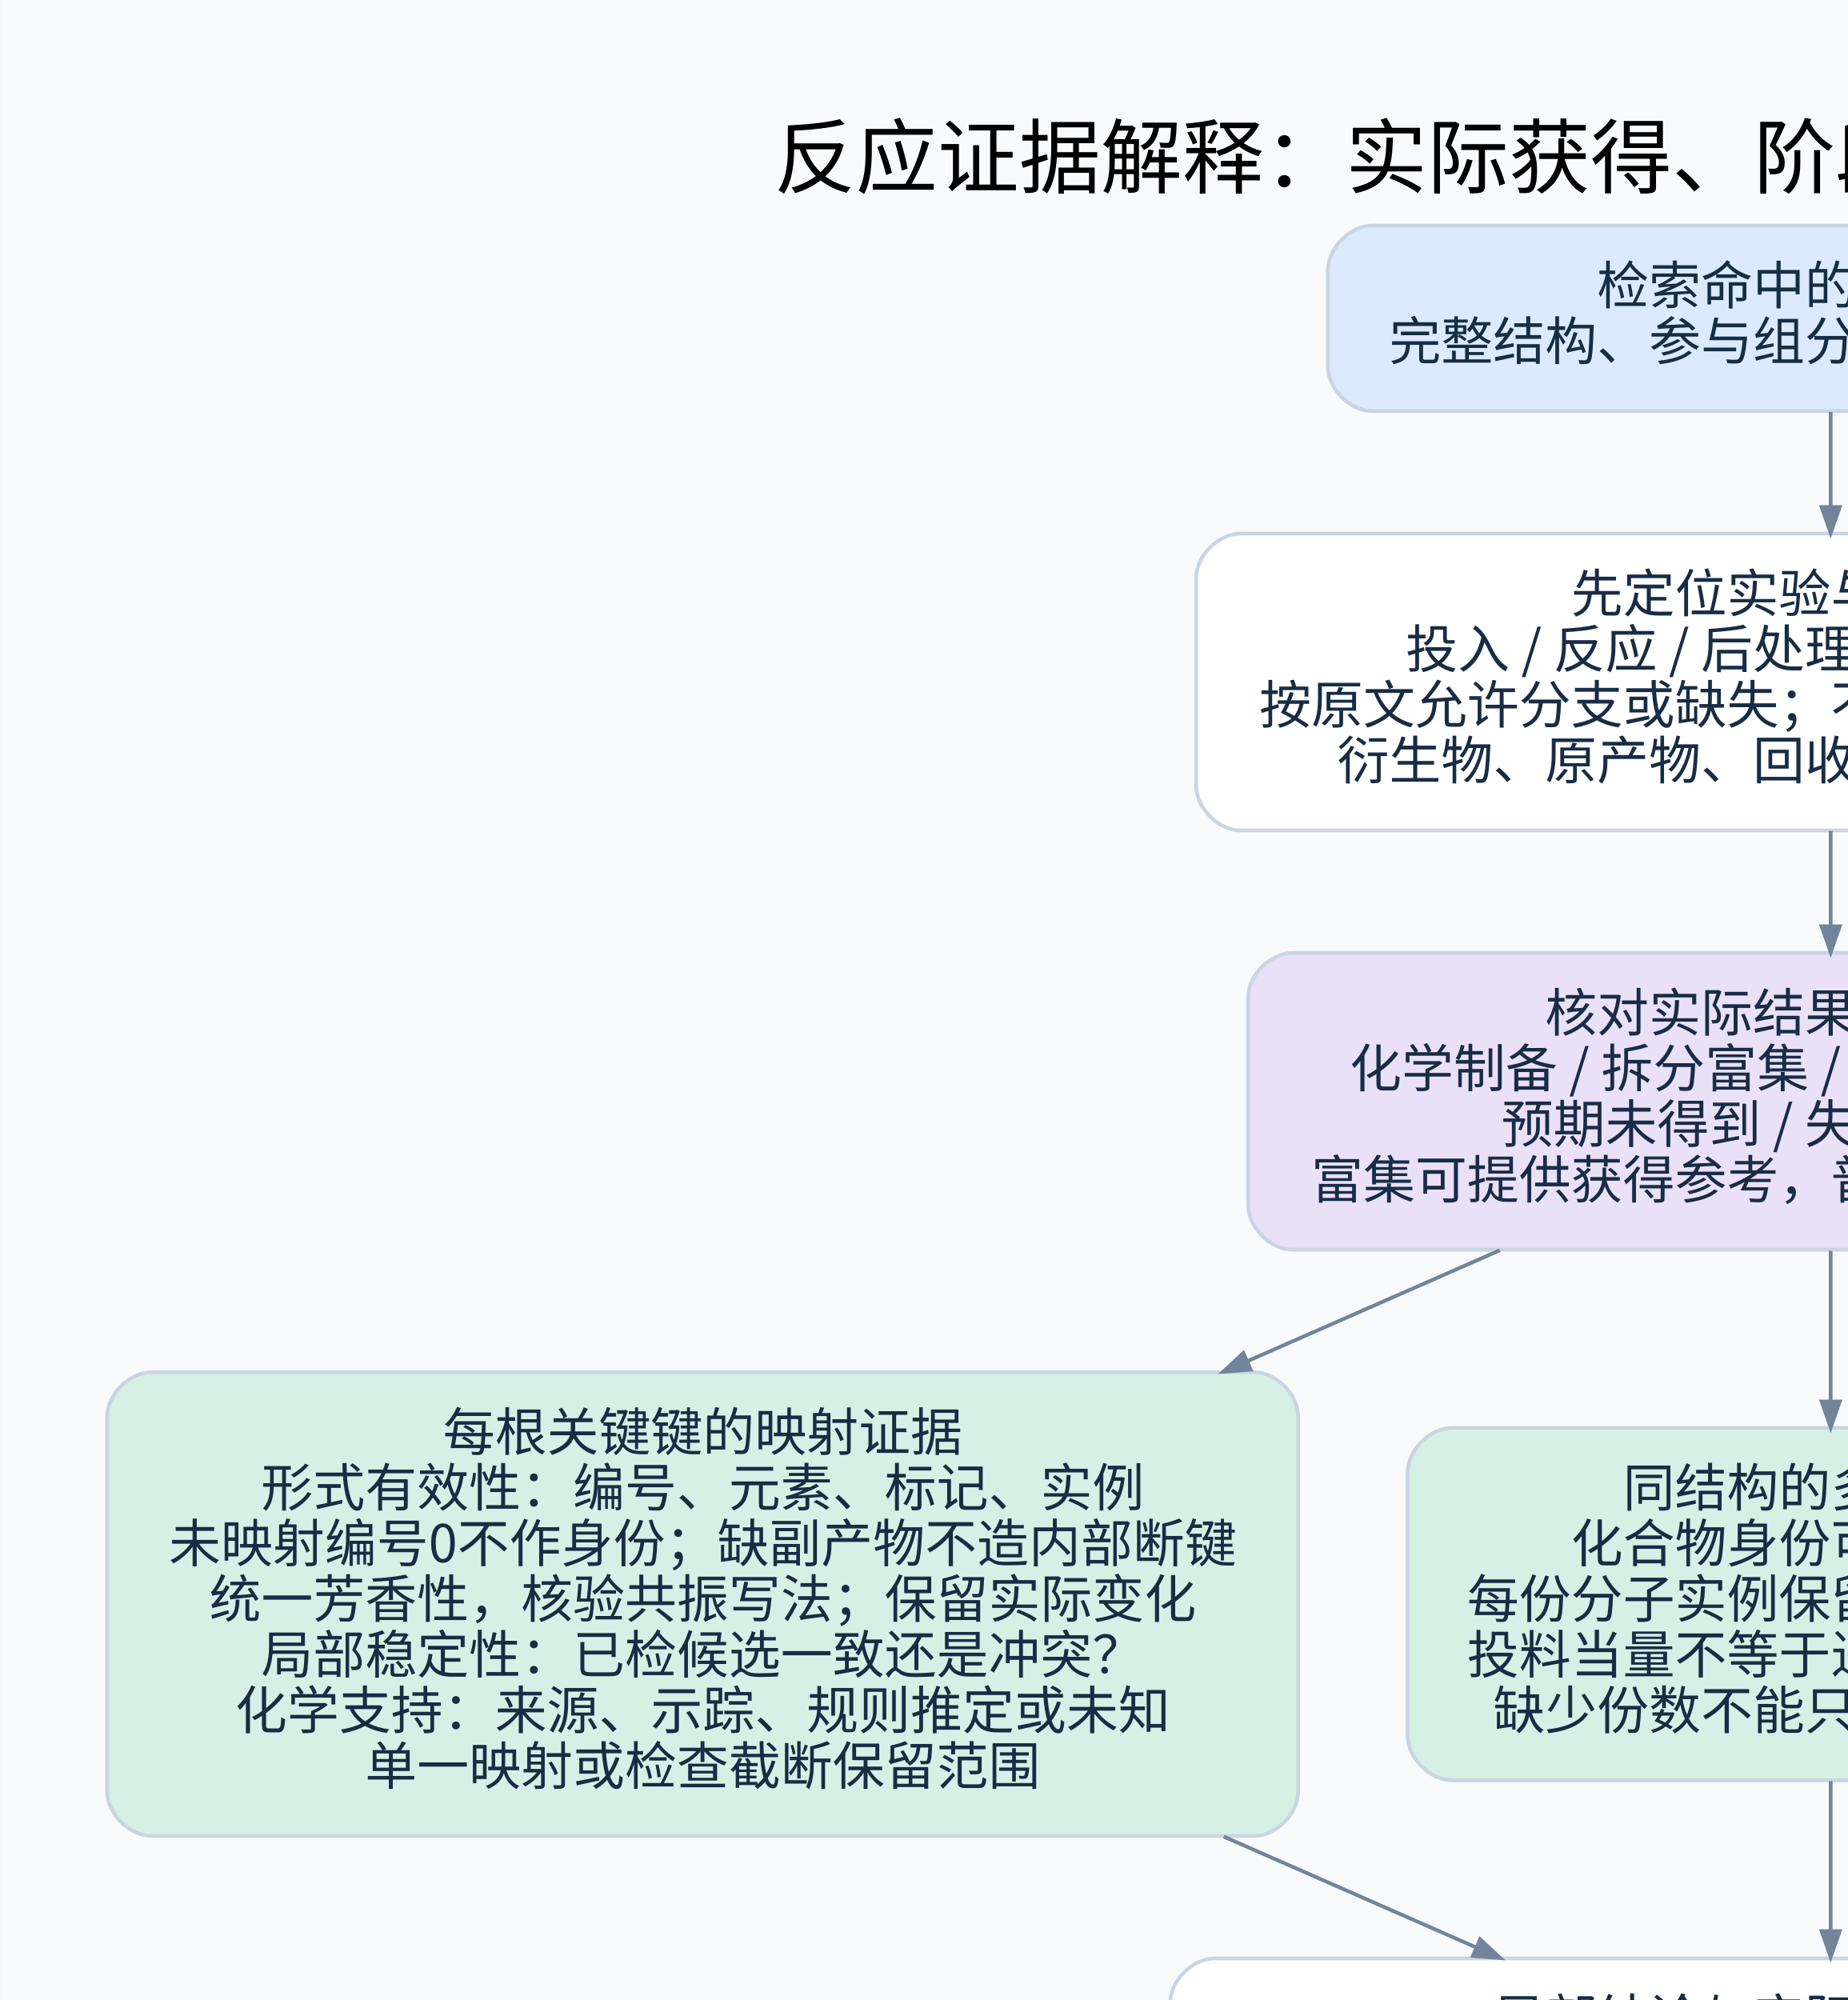
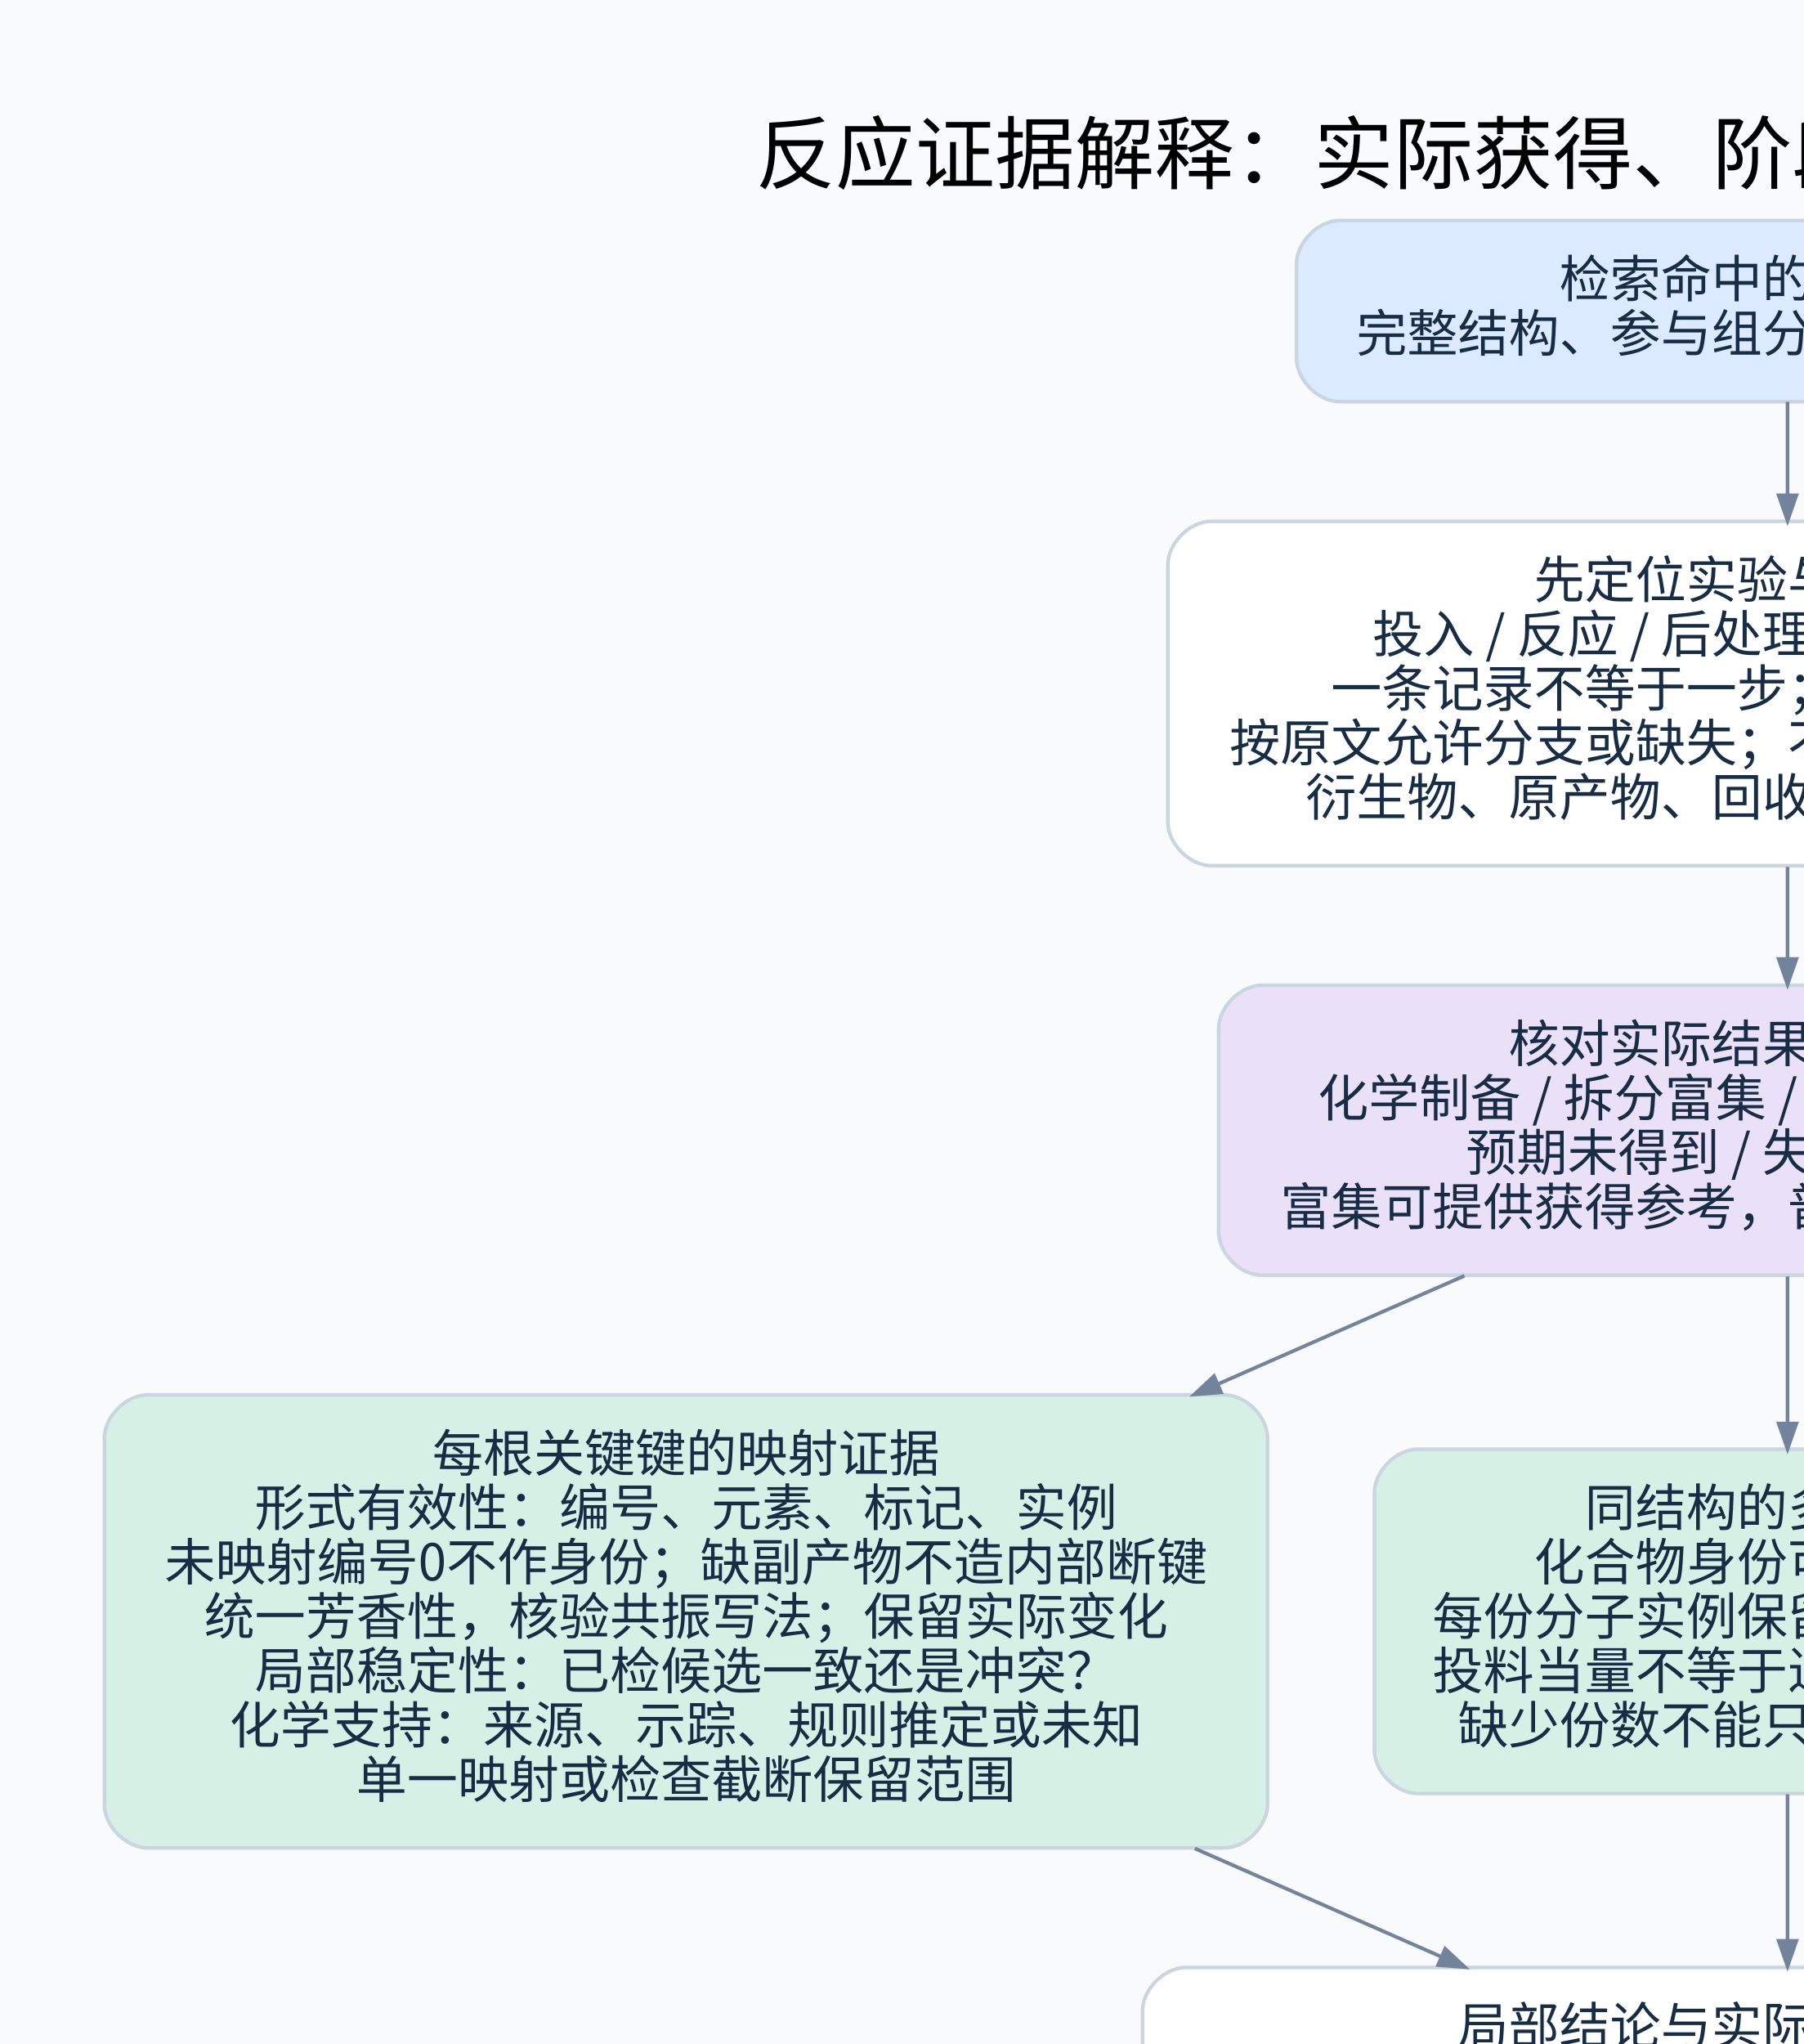
- <svg xmlns="http://www.w3.org/2000/svg" width="1627pt" height="1761pt" viewBox="0.00 0.00 901.10 975.60">
-   <g id="graph0" class="graph" transform="scale(1.81 1.81) rotate(0) translate(28.8 946.8)">
-     <polygon fill="#f8fafc" stroke="transparent" points="-28.8,28.8 -28.8,-946.8 872.3,-946.8 872.3,28.8 -28.8,28.8" />
-     <text text-anchor="middle" x="421.75" y="-896.4" font-family="Noto Sans CJK SC" font-size="22.00">反应证据解释：实际获得、阶段关系与局部确定性</text>
+ <svg xmlns="http://www.w3.org/2000/svg" width="1627pt" height="1843pt" viewBox="0.00 0.00 901.10 1020.60">
+   <g id="graph0" class="graph" transform="scale(1.81 1.81) rotate(0) translate(28.8 991.8)">
+     <polygon fill="#f8fafc" stroke="transparent" points="-28.8,28.8 -28.8,-991.8 872.3,-991.8 872.3,28.8 -28.8,28.8" />
+     <text text-anchor="middle" x="421.75" y="-941.4" font-family="Noto Sans CJK SC" font-size="22.00">反应证据解释：实际获得、阶段关系与局部确定性</text>
    <g id="node1" class="node">
-       <path fill="#dbeafe" stroke="#cad5e2" d="M588,-886C588,-886 341,-886 341,-886 335,-886 329,-880 329,-874 329,-874 329,-848 329,-848 329,-842 335,-836 341,-836 341,-836 588,-836 588,-836 594,-836 600,-842 600,-848 600,-848 600,-874 600,-874 600,-880 594,-886 588,-886" />
-       <text text-anchor="middle" x="464.5" y="-864.8" font-family="Noto Sans CJK SC" font-size="14.00" fill="#172d45">检索命中的实际记录</text>
-       <text text-anchor="middle" x="464.5" y="-849.8" font-family="Noto Sans CJK SC" font-size="14.00" fill="#172d45">完整结构、参与组分、原文与目标位置</text>
+       <path fill="#dbeafe" stroke="#cad5e2" d="M588,-931C588,-931 341,-931 341,-931 335,-931 329,-925 329,-919 329,-919 329,-893 329,-893 329,-887 335,-881 341,-881 341,-881 588,-881 588,-881 594,-881 600,-887 600,-893 600,-893 600,-919 600,-919 600,-925 594,-931 588,-931" />
+       <text text-anchor="middle" x="464.5" y="-909.8" font-family="Noto Sans CJK SC" font-size="14.00" fill="#172d45">检索命中的实际记录</text>
+       <text text-anchor="middle" x="464.5" y="-894.8" font-family="Noto Sans CJK SC" font-size="14.00" fill="#172d45">完整结构、参与组分、原文与目标位置</text>
    </g>
    <g id="node2" class="node">
-       <path fill="white" stroke="#cad5e2" d="M623.5,-803C623.5,-803 305.5,-803 305.5,-803 299.5,-803 293.5,-797 293.5,-791 293.5,-791 293.5,-735 293.5,-735 293.5,-729 299.5,-723 305.5,-723 305.5,-723 623.5,-723 623.5,-723 629.5,-723 635.5,-729 635.5,-735 635.5,-735 635.5,-791 635.5,-791 635.5,-797 629.5,-803 623.5,-803" />
-       <text text-anchor="middle" x="464.5" y="-781.8" font-family="Noto Sans CJK SC" font-size="14.00" fill="#172d45">先定位实验与样品阶段</text>
-       <text text-anchor="middle" x="464.5" y="-766.8" font-family="Noto Sans CJK SC" font-size="14.00" fill="#172d45">投入 / 反应 / 后处理 / 分离 / 取样分析</text>
-       <text text-anchor="middle" x="464.5" y="-751.8" font-family="Noto Sans CJK SC" font-size="14.00" fill="#172d45">按原文允许分支或缺失；不补造中间体与分离节点</text>
-       <text text-anchor="middle" x="464.5" y="-736.8" font-family="Noto Sans CJK SC" font-size="14.00" fill="#172d45">衍生物、原产物、回收部分的测量分别关联</text>
+       <path fill="white" stroke="#cad5e2" d="M623.5,-848C623.5,-848 305.5,-848 305.5,-848 299.5,-848 293.5,-842 293.5,-836 293.5,-836 293.5,-765 293.5,-765 293.5,-759 299.5,-753 305.5,-753 305.5,-753 623.5,-753 623.5,-753 629.5,-753 635.5,-759 635.5,-765 635.5,-765 635.5,-836 635.5,-836 635.5,-842 629.5,-848 623.5,-848" />
+       <text text-anchor="middle" x="464.5" y="-826.8" font-family="Noto Sans CJK SC" font-size="14.00" fill="#172d45">先定位实验与样品阶段</text>
+       <text text-anchor="middle" x="464.5" y="-811.8" font-family="Noto Sans CJK SC" font-size="14.00" fill="#172d45">投入 / 反应 / 后处理 / 分离 / 取样分析</text>
+       <text text-anchor="middle" x="464.5" y="-796.8" font-family="Noto Sans CJK SC" font-size="14.00" fill="#172d45">一条记录不等于一步；一锅与步骤数分开</text>
+       <text text-anchor="middle" x="464.5" y="-781.8" font-family="Noto Sans CJK SC" font-size="14.00" fill="#172d45">按原文允许分支或缺失；不补造中间体与分离节点</text>
+       <text text-anchor="middle" x="464.5" y="-766.8" font-family="Noto Sans CJK SC" font-size="14.00" fill="#172d45">衍生物、原产物、回收部分的测量分别关联</text>
    </g>
    <g id="edge1" class="edge">
-       <path fill="none" stroke="#72849b" d="M464.5,-835.78C464.5,-827.97 464.5,-819.05 464.5,-810.21" />
-       <polygon fill="#72849b" stroke="#72849b" points="466.95,-810.16 464.5,-803.16 462.05,-810.16 466.95,-810.16" />
+       <path fill="none" stroke="#72849b" d="M464.5,-880.99C464.5,-873.27 464.5,-864.37 464.5,-855.38" />
+       <polygon fill="#72849b" stroke="#72849b" points="466.95,-855.18 464.5,-848.18 462.05,-855.18 466.95,-855.18" />
    </g>
    <g id="node3" class="node">
-       <path fill="#eae0f7" stroke="#cad5e2" d="M609.5,-690C609.5,-690 319.5,-690 319.5,-690 313.5,-690 307.5,-684 307.5,-678 307.5,-678 307.5,-622 307.5,-622 307.5,-616 313.5,-610 319.5,-610 319.5,-610 609.5,-610 609.5,-610 615.5,-610 621.5,-616 621.5,-622 621.5,-622 621.5,-678 621.5,-678 621.5,-684 615.5,-690 609.5,-690" />
-       <text text-anchor="middle" x="464.5" y="-668.8" font-family="Noto Sans CJK SC" font-size="14.00" fill="#172d45">核对实际结果与获得操作</text>
-       <text text-anchor="middle" x="464.5" y="-653.8" font-family="Noto Sans CJK SC" font-size="14.00" fill="#172d45">化学制备 / 拆分富集 / 普通回收 / 分析观察</text>
-       <text text-anchor="middle" x="464.5" y="-638.8" font-family="Noto Sans CJK SC" font-size="14.00" fill="#172d45">预期未得到 / 失败 / 信息不足</text>
-       <text text-anchor="middle" x="464.5" y="-623.8" font-family="Noto Sans CJK SC" font-size="14.00" fill="#172d45">富集可提供获得参考，普通回收不算本步制得</text>
+       <path fill="#eae0f7" stroke="#cad5e2" d="M609.5,-720C609.5,-720 319.5,-720 319.5,-720 313.5,-720 307.5,-714 307.5,-708 307.5,-708 307.5,-652 307.5,-652 307.5,-646 313.5,-640 319.5,-640 319.5,-640 609.5,-640 609.5,-640 615.5,-640 621.5,-646 621.5,-652 621.5,-652 621.5,-708 621.5,-708 621.5,-714 615.5,-720 609.5,-720" />
+       <text text-anchor="middle" x="464.5" y="-698.8" font-family="Noto Sans CJK SC" font-size="14.00" fill="#172d45">核对实际结果与获得操作</text>
+       <text text-anchor="middle" x="464.5" y="-683.8" font-family="Noto Sans CJK SC" font-size="14.00" fill="#172d45">化学制备 / 拆分富集 / 普通回收 / 分析观察</text>
+       <text text-anchor="middle" x="464.5" y="-668.8" font-family="Noto Sans CJK SC" font-size="14.00" fill="#172d45">预期未得到 / 失败 / 信息不足</text>
+       <text text-anchor="middle" x="464.5" y="-653.8" font-family="Noto Sans CJK SC" font-size="14.00" fill="#172d45">富集可提供获得参考，普通回收不算本步制得</text>
    </g>
    <g id="edge2" class="edge">
-       <path fill="none" stroke="#72849b" d="M464.5,-722.87C464.5,-714.58 464.5,-705.75 464.5,-697.23" />
-       <polygon fill="#72849b" stroke="#72849b" points="466.95,-697.16 464.5,-690.16 462.05,-697.16 466.95,-697.16" />
+       <path fill="none" stroke="#72849b" d="M464.5,-752.67C464.5,-744.36 464.5,-735.71 464.5,-727.42" />
+       <polygon fill="#72849b" stroke="#72849b" points="466.95,-727.24 464.5,-720.24 462.05,-727.24 466.95,-727.24" />
    </g>
    <g id="node4" class="node">
-       <path fill="#d6f0e5" stroke="#cad5e2" d="M309,-577C309,-577 12,-577 12,-577 6,-577 0,-571 0,-565 0,-565 0,-464 0,-464 0,-458 6,-452 12,-452 12,-452 309,-452 309,-452 315,-452 321,-458 321,-464 321,-464 321,-565 321,-565 321,-571 315,-577 309,-577" />
-       <text text-anchor="middle" x="160.5" y="-555.8" font-family="Noto Sans CJK SC" font-size="14.00" fill="#172d45">每根关键键的映射证据</text>
-       <text text-anchor="middle" x="160.5" y="-540.8" font-family="Noto Sans CJK SC" font-size="14.00" fill="#172d45">形式有效性：编号、元素、标记、实例</text>
-       <text text-anchor="middle" x="160.5" y="-525.8" font-family="Noto Sans CJK SC" font-size="14.00" fill="#172d45">未映射编号0不作身份；缺副产物不造内部断键</text>
-       <text text-anchor="middle" x="160.5" y="-510.8" font-family="Noto Sans CJK SC" font-size="14.00" fill="#172d45">统一芳香性，核验共振写法；保留实际变化</text>
-       <text text-anchor="middle" x="160.5" y="-495.8" font-family="Noto Sans CJK SC" font-size="14.00" fill="#172d45">局部稳定性：已检候选一致还是冲突？</text>
-       <text text-anchor="middle" x="160.5" y="-480.8" font-family="Noto Sans CJK SC" font-size="14.00" fill="#172d45">化学支持：来源、示踪、规则推定或未知</text>
-       <text text-anchor="middle" x="160.5" y="-465.8" font-family="Noto Sans CJK SC" font-size="14.00" fill="#172d45">单一映射或检查截断保留范围</text>
+       <path fill="#d6f0e5" stroke="#cad5e2" d="M309,-607C309,-607 12,-607 12,-607 6,-607 0,-601 0,-595 0,-595 0,-494 0,-494 0,-488 6,-482 12,-482 12,-482 309,-482 309,-482 315,-482 321,-488 321,-494 321,-494 321,-595 321,-595 321,-601 315,-607 309,-607" />
+       <text text-anchor="middle" x="160.5" y="-585.8" font-family="Noto Sans CJK SC" font-size="14.00" fill="#172d45">每根关键键的映射证据</text>
+       <text text-anchor="middle" x="160.5" y="-570.8" font-family="Noto Sans CJK SC" font-size="14.00" fill="#172d45">形式有效性：编号、元素、标记、实例</text>
+       <text text-anchor="middle" x="160.5" y="-555.8" font-family="Noto Sans CJK SC" font-size="14.00" fill="#172d45">未映射编号0不作身份；缺副产物不造内部断键</text>
+       <text text-anchor="middle" x="160.5" y="-540.8" font-family="Noto Sans CJK SC" font-size="14.00" fill="#172d45">统一芳香性，核验共振写法；保留实际变化</text>
+       <text text-anchor="middle" x="160.5" y="-525.8" font-family="Noto Sans CJK SC" font-size="14.00" fill="#172d45">局部稳定性：已检候选一致还是冲突？</text>
+       <text text-anchor="middle" x="160.5" y="-510.8" font-family="Noto Sans CJK SC" font-size="14.00" fill="#172d45">化学支持：来源、示踪、规则推定或未知</text>
+       <text text-anchor="middle" x="160.5" y="-495.8" font-family="Noto Sans CJK SC" font-size="14.00" fill="#172d45">单一映射或检查截断保留范围</text>
    </g>
    <g id="edge3" class="edge">
-       <path fill="none" stroke="#72849b" d="M375.34,-609.85C353.97,-600.46 330.57,-590.19 307.34,-579.98" />
-       <polygon fill="#72849b" stroke="#72849b" points="308.19,-577.68 300.8,-577.11 306.22,-582.17 308.19,-577.68" />
+       <path fill="none" stroke="#72849b" d="M375.34,-639.85C353.97,-630.46 330.57,-620.19 307.34,-609.98" />
+       <polygon fill="#72849b" stroke="#72849b" points="308.19,-607.68 300.8,-607.11 306.22,-612.17 308.19,-607.68" />
    </g>
    <g id="node5" class="node">
-       <path fill="#d6f0e5" stroke="#cad5e2" d="M566.5,-562C566.5,-562 362.5,-562 362.5,-562 356.5,-562 350.5,-556 350.5,-550 350.5,-550 350.5,-479 350.5,-479 350.5,-473 356.5,-467 362.5,-467 362.5,-467 566.5,-467 566.5,-467 572.5,-467 578.5,-473 578.5,-479 578.5,-479 578.5,-550 578.5,-550 578.5,-556 572.5,-562 566.5,-562" />
-       <text text-anchor="middle" x="464.5" y="-540.8" font-family="Noto Sans CJK SC" font-size="14.00" fill="#172d45">同结构的多份参与</text>
-       <text text-anchor="middle" x="464.5" y="-525.8" font-family="Noto Sans CJK SC" font-size="14.00" fill="#172d45">化合物身份可共用检索</text>
-       <text text-anchor="middle" x="464.5" y="-510.8" font-family="Noto Sans CJK SC" font-size="14.00" fill="#172d45">每份分子实例保留独立原子对应</text>
-       <text text-anchor="middle" x="464.5" y="-495.8" font-family="Noto Sans CJK SC" font-size="14.00" fill="#172d45">投料当量不等于进入产物的份数</text>
-       <text text-anchor="middle" x="464.5" y="-480.8" font-family="Noto Sans CJK SC" font-size="14.00" fill="#172d45">缺少份数不能只为配平而复制</text>
+       <path fill="#d6f0e5" stroke="#cad5e2" d="M566.5,-592C566.5,-592 362.5,-592 362.5,-592 356.5,-592 350.5,-586 350.5,-580 350.5,-580 350.5,-509 350.5,-509 350.5,-503 356.5,-497 362.5,-497 362.5,-497 566.5,-497 566.5,-497 572.5,-497 578.5,-503 578.5,-509 578.5,-509 578.5,-580 578.5,-580 578.5,-586 572.5,-592 566.5,-592" />
+       <text text-anchor="middle" x="464.5" y="-570.8" font-family="Noto Sans CJK SC" font-size="14.00" fill="#172d45">同结构的多份参与</text>
+       <text text-anchor="middle" x="464.5" y="-555.8" font-family="Noto Sans CJK SC" font-size="14.00" fill="#172d45">化合物身份可共用检索</text>
+       <text text-anchor="middle" x="464.5" y="-540.8" font-family="Noto Sans CJK SC" font-size="14.00" fill="#172d45">每份分子实例保留独立原子对应</text>
+       <text text-anchor="middle" x="464.5" y="-525.8" font-family="Noto Sans CJK SC" font-size="14.00" fill="#172d45">投料当量不等于进入产物的份数</text>
+       <text text-anchor="middle" x="464.5" y="-510.8" font-family="Noto Sans CJK SC" font-size="14.00" fill="#172d45">缺少份数不能只为配平而复制</text>
    </g>
    <g id="edge4" class="edge">
-       <path fill="none" stroke="#72849b" d="M464.5,-609.67C464.5,-596.96 464.5,-582.65 464.5,-569.09" />
-       <polygon fill="#72849b" stroke="#72849b" points="466.95,-569.09 464.5,-562.09 462.05,-569.09 466.95,-569.09" />
+       <path fill="none" stroke="#72849b" d="M464.5,-639.67C464.5,-626.96 464.5,-612.65 464.5,-599.09" />
+       <polygon fill="#72849b" stroke="#72849b" points="466.95,-599.09 464.5,-592.09 462.05,-599.09 466.95,-599.09" />
    </g>
    <g id="node6" class="node">
-       <path fill="#d6f0e5" stroke="#cad5e2" d="M831.5,-562C831.5,-562 619.5,-562 619.5,-562 613.5,-562 607.5,-556 607.5,-550 607.5,-550 607.5,-479 607.5,-479 607.5,-473 613.5,-467 619.5,-467 619.5,-467 831.5,-467 831.5,-467 837.5,-467 843.5,-473 843.5,-479 843.5,-479 843.5,-550 843.5,-550 843.5,-556 837.5,-562 831.5,-562" />
-       <text text-anchor="middle" x="725.5" y="-540.8" font-family="Noto Sans CJK SC" font-size="14.00" fill="#172d45">目标手性怎么获得</text>
-       <text text-anchor="middle" x="725.5" y="-525.8" font-family="Noto Sans CJK SC" font-size="14.00" fill="#172d45">从底物继承 / 本步建立 / 去对称化</text>
-       <text text-anchor="middle" x="725.5" y="-510.8" font-family="Noto Sans CJK SC" font-size="14.00" fill="#172d45">拆分富集 / 构型改变或会聚 / 未知</text>
-       <text text-anchor="middle" x="725.5" y="-495.8" font-family="Noto Sans CJK SC" font-size="14.00" fill="#172d45">ee/dr 绑定对象与阶段</text>
-       <text text-anchor="middle" x="725.5" y="-480.8" font-family="Noto Sans CJK SC" font-size="14.00" fill="#172d45">零重原子键变化也可有价值</text>
+       <path fill="#d6f0e5" stroke="#cad5e2" d="M831.5,-592C831.5,-592 619.5,-592 619.5,-592 613.5,-592 607.5,-586 607.5,-580 607.5,-580 607.5,-509 607.5,-509 607.5,-503 613.5,-497 619.5,-497 619.5,-497 831.5,-497 831.5,-497 837.5,-497 843.5,-503 843.5,-509 843.5,-509 843.5,-580 843.5,-580 843.5,-586 837.5,-592 831.5,-592" />
+       <text text-anchor="middle" x="725.5" y="-570.8" font-family="Noto Sans CJK SC" font-size="14.00" fill="#172d45">目标手性怎么获得</text>
+       <text text-anchor="middle" x="725.5" y="-555.8" font-family="Noto Sans CJK SC" font-size="14.00" fill="#172d45">从底物继承 / 本步建立 / 去对称化</text>
+       <text text-anchor="middle" x="725.5" y="-540.8" font-family="Noto Sans CJK SC" font-size="14.00" fill="#172d45">拆分富集 / 构型改变或会聚 / 未知</text>
+       <text text-anchor="middle" x="725.5" y="-525.8" font-family="Noto Sans CJK SC" font-size="14.00" fill="#172d45">ee/dr 绑定对象与阶段</text>
+       <text text-anchor="middle" x="725.5" y="-510.8" font-family="Noto Sans CJK SC" font-size="14.00" fill="#172d45">零重原子键变化也可有价值</text>
    </g>
    <g id="edge5" class="edge">
-       <path fill="none" stroke="#72849b" d="M541.05,-609.85C568.17,-595.97 599.08,-580.16 627.73,-565.51" />
-       <polygon fill="#72849b" stroke="#72849b" points="629.08,-567.57 634.19,-562.2 626.85,-563.21 629.08,-567.57" />
+       <path fill="none" stroke="#72849b" d="M541.05,-639.85C568.17,-625.97 599.08,-610.16 627.73,-595.51" />
+       <polygon fill="#72849b" stroke="#72849b" points="629.08,-597.57 634.19,-592.2 626.85,-593.21 629.08,-597.57" />
    </g>
    <g id="node7" class="node">
-       <path fill="white" stroke="#cad5e2" d="M630.5,-419C630.5,-419 298.5,-419 298.5,-419 292.5,-419 286.5,-413 286.5,-407 286.5,-407 286.5,-351 286.5,-351 286.5,-345 292.5,-339 298.5,-339 298.5,-339 630.5,-339 630.5,-339 636.5,-339 642.5,-345 642.5,-351 642.5,-351 642.5,-407 642.5,-407 642.5,-413 636.5,-419 630.5,-419" />
-       <text text-anchor="middle" x="464.5" y="-397.8" font-family="Noto Sans CJK SC" font-size="14.00" fill="#172d45">局部结论与实际贡献分开返回</text>
-       <text text-anchor="middle" x="464.5" y="-382.8" font-family="Noto Sans CJK SC" font-size="14.00" fill="#172d45">有争议的键不计确定构筑；其他有据资料保留</text>
-       <text text-anchor="middle" x="464.5" y="-367.8" font-family="Noto Sans CJK SC" font-size="14.00" fill="#172d45">等价编号不产生新策略；多份底物不重复计独立来源</text>
-       <text text-anchor="middle" x="464.5" y="-352.8" font-family="Noto Sans CJK SC" font-size="14.00" fill="#172d45">获得目标不等于建立骨架或解决手性底物来源</text>
+       <path fill="white" stroke="#cad5e2" d="M630.5,-449C630.5,-449 298.5,-449 298.5,-449 292.5,-449 286.5,-443 286.5,-437 286.5,-437 286.5,-381 286.5,-381 286.5,-375 292.5,-369 298.5,-369 298.5,-369 630.5,-369 630.5,-369 636.5,-369 642.5,-375 642.5,-381 642.5,-381 642.5,-437 642.5,-437 642.5,-443 636.5,-449 630.5,-449" />
+       <text text-anchor="middle" x="464.5" y="-427.8" font-family="Noto Sans CJK SC" font-size="14.00" fill="#172d45">局部结论与实际贡献分开返回</text>
+       <text text-anchor="middle" x="464.5" y="-412.8" font-family="Noto Sans CJK SC" font-size="14.00" fill="#172d45">有争议的键不计确定构筑；其他有据资料保留</text>
+       <text text-anchor="middle" x="464.5" y="-397.8" font-family="Noto Sans CJK SC" font-size="14.00" fill="#172d45">等价编号不产生新策略；多份底物不重复计独立来源</text>
+       <text text-anchor="middle" x="464.5" y="-382.8" font-family="Noto Sans CJK SC" font-size="14.00" fill="#172d45">获得目标不等于建立骨架或解决手性底物来源</text>
    </g>
    <g id="edge6" class="edge">
-       <path fill="none" stroke="#72849b" d="M300.93,-451.83C323.91,-441.74 347.25,-431.49 368.82,-422.02" />
-       <polygon fill="#72849b" stroke="#72849b" points="370.03,-424.16 375.46,-419.1 368.06,-419.67 370.03,-424.16" />
+       <path fill="none" stroke="#72849b" d="M300.93,-481.83C323.91,-471.74 347.25,-461.49 368.82,-452.02" />
+       <polygon fill="#72849b" stroke="#72849b" points="370.03,-454.16 375.46,-449.1 368.06,-449.67 370.03,-454.16" />
    </g>
    <g id="edge7" class="edge">
-       <path fill="none" stroke="#72849b" d="M464.5,-466.81C464.5,-453.74 464.5,-439.54 464.5,-426.48" />
-       <polygon fill="#72849b" stroke="#72849b" points="466.95,-426.36 464.5,-419.36 462.05,-426.36 466.95,-426.36" />
+       <path fill="none" stroke="#72849b" d="M464.5,-496.81C464.5,-483.74 464.5,-469.54 464.5,-456.48" />
+       <polygon fill="#72849b" stroke="#72849b" points="466.95,-456.36 464.5,-449.36 462.05,-456.36 466.95,-456.36" />
    </g>
    <g id="edge8" class="edge">
-       <path fill="none" stroke="#72849b" d="M634.58,-467C606.13,-452.44 574.91,-436.47 547.07,-422.23" />
-       <polygon fill="#72849b" stroke="#72849b" points="548.16,-420.04 540.81,-419.03 545.93,-424.4 548.16,-420.04" />
+       <path fill="none" stroke="#72849b" d="M634.58,-497C606.13,-482.44 574.91,-466.47 547.07,-452.23" />
+       <polygon fill="#72849b" stroke="#72849b" points="548.16,-450.04 540.81,-449.03 545.93,-454.4 548.16,-450.04" />
    </g>
    <g id="node8" class="node">
-       <path fill="white" stroke="#cad5e2" d="M602,-306C602,-306 327,-306 327,-306 321,-306 315,-300 315,-294 315,-294 315,-223 315,-223 315,-217 321,-211 327,-211 327,-211 602,-211 602,-211 608,-211 614,-217 614,-223 614,-223 614,-294 614,-294 614,-300 608,-306 602,-306" />
-       <text text-anchor="middle" x="464.5" y="-284.8" font-family="Noto Sans CJK SC" font-size="14.00" fill="#172d45">结合方向、环境、条件与已有关系</text>
-       <text text-anchor="middle" x="464.5" y="-269.8" font-family="Noto Sans CJK SC" font-size="14.00" fill="#172d45">实际正向 / 同向类比 / 仅反向 / 结构线索</text>
+       <path fill="white" stroke="#cad5e2" d="M602,-336C602,-336 327,-336 327,-336 321,-336 315,-330 315,-324 315,-324 315,-223 315,-223 315,-217 321,-211 327,-211 327,-211 602,-211 602,-211 608,-211 614,-217 614,-223 614,-223 614,-324 614,-324 614,-330 608,-336 602,-336" />
+       <text text-anchor="middle" x="464.5" y="-314.8" font-family="Noto Sans CJK SC" font-size="14.00" fill="#172d45">结合方向、环境、条件与已有关系</text>
+       <text text-anchor="middle" x="464.5" y="-299.8" font-family="Noto Sans CJK SC" font-size="14.00" fill="#172d45">实际正向 / 同向类比 / 仅反向 / 结构线索</text>
+       <text text-anchor="middle" x="464.5" y="-284.8" font-family="Noto Sans CJK SC" font-size="14.00" fill="#172d45">整段净变化与已定位步骤分开</text>
+       <text text-anchor="middle" x="464.5" y="-269.8" font-family="Noto Sans CJK SC" font-size="14.00" fill="#172d45">起终有游离基团不证明中间成键时未受保护</text>
      <text text-anchor="middle" x="464.5" y="-254.8" font-family="Noto Sans CJK SC" font-size="14.00" fill="#172d45">共同中间体核对样品组成与阶段相容性</text>
      <text text-anchor="middle" x="464.5" y="-239.8" font-family="Noto Sans CJK SC" font-size="14.00" fill="#172d45">主反应条件与后处理、分析条件分开</text>
      <text text-anchor="middle" x="464.5" y="-224.8" font-family="Noto Sans CJK SC" font-size="14.00" fill="#172d45">通法引用保留出处，本例收率与结果不继承</text>
    </g>
    <g id="edge9" class="edge">
-       <path fill="none" stroke="#72849b" d="M464.5,-338.87C464.5,-330.65 464.5,-321.85 464.5,-313.21" />
-       <polygon fill="#72849b" stroke="#72849b" points="466.95,-313 464.5,-306 462.05,-313 466.95,-313" />
+       <path fill="none" stroke="#72849b" d="M464.5,-368.67C464.5,-360.74 464.5,-352.18 464.5,-343.57" />
+       <polygon fill="#72849b" stroke="#72849b" points="466.95,-343.34 464.5,-336.34 462.05,-343.34 466.95,-343.34" />
    </g>
    <g id="node9" class="node">
      <path fill="#eae0f7" stroke="#cad5e2" d="M639,-178C639,-178 290,-178 290,-178 284,-178 278,-172 278,-166 278,-166 278,-110 278,-110 278,-104 284,-98 290,-98 290,-98 639,-98 639,-98 645,-98 651,-104 651,-110 651,-110 651,-166 651,-166 651,-172 645,-178 639,-178" />
      <text text-anchor="middle" x="464.5" y="-156.8" font-family="Noto Sans CJK SC" font-size="14.00" fill="#172d45">计数与代表实例</text>
      <text text-anchor="middle" x="464.5" y="-141.8" font-family="Noto Sans CJK SC" font-size="14.00" fill="#172d45">制备、拆分富集、获得并集、使用和分析分别计</text>
      <text text-anchor="middle" x="464.5" y="-126.8" font-family="Noto Sans CJK SC" font-size="14.00" fill="#172d45">关键键：来源支持 / 稳定推定 / 单一推定 / 争议 / 未评估</text>
      <text text-anchor="middle" x="464.5" y="-111.8" font-family="Noto Sans CJK SC" font-size="14.00" fill="#172d45">保留不同构筑与获得途径，以及未解决前体要求</text>
    </g>
    <g id="edge10" class="edge">
-       <path fill="none" stroke="#72849b" d="M464.5,-210.67C464.5,-202.36 464.5,-193.71 464.5,-185.42" />
-       <polygon fill="#72849b" stroke="#72849b" points="466.95,-185.24 464.5,-178.24 462.05,-185.24 466.95,-185.24" />
+       <path fill="none" stroke="#72849b" d="M464.5,-210.83C464.5,-202.36 464.5,-193.77 464.5,-185.63" />
+       <polygon fill="#72849b" stroke="#72849b" points="466.95,-185.29 464.5,-178.29 462.05,-185.29 466.95,-185.29" />
    </g>
    <g id="node10" class="node">
      <path fill="#dbeafe" stroke="#cad5e2" d="M609.5,-65C609.5,-65 319.5,-65 319.5,-65 313.5,-65 307.5,-59 307.5,-53 307.5,-53 307.5,-12 307.5,-12 307.5,-6 313.5,0 319.5,0 319.5,0 609.5,0 609.5,0 615.5,0 621.5,-6 621.5,-12 621.5,-12 621.5,-53 621.5,-53 621.5,-59 615.5,-65 609.5,-65" />
      <text text-anchor="middle" x="464.5" y="-43.8" font-family="Noto Sans CJK SC" font-size="14.00" fill="#172d45">然后交给模型预测</text>
      <text text-anchor="middle" x="464.5" y="-28.8" font-family="Noto Sans CJK SC" font-size="14.00" fill="#172d45">明确每条资料贡献了什么、证据支持到哪里</text>
      <text text-anchor="middle" x="464.5" y="-13.8" font-family="Noto Sans CJK SC" font-size="14.00" fill="#172d45">所有检索与已知事实整理均在模型调用前完成</text>
    </g>
    <g id="edge11" class="edge">
      <path fill="none" stroke="#72849b" d="M464.5,-97.87C464.5,-89.55 464.5,-80.76 464.5,-72.44" />
      <polygon fill="#72849b" stroke="#72849b" points="466.95,-72.28 464.5,-65.28 462.05,-72.28 466.95,-72.28" />
    </g>
  </g>
</svg>
